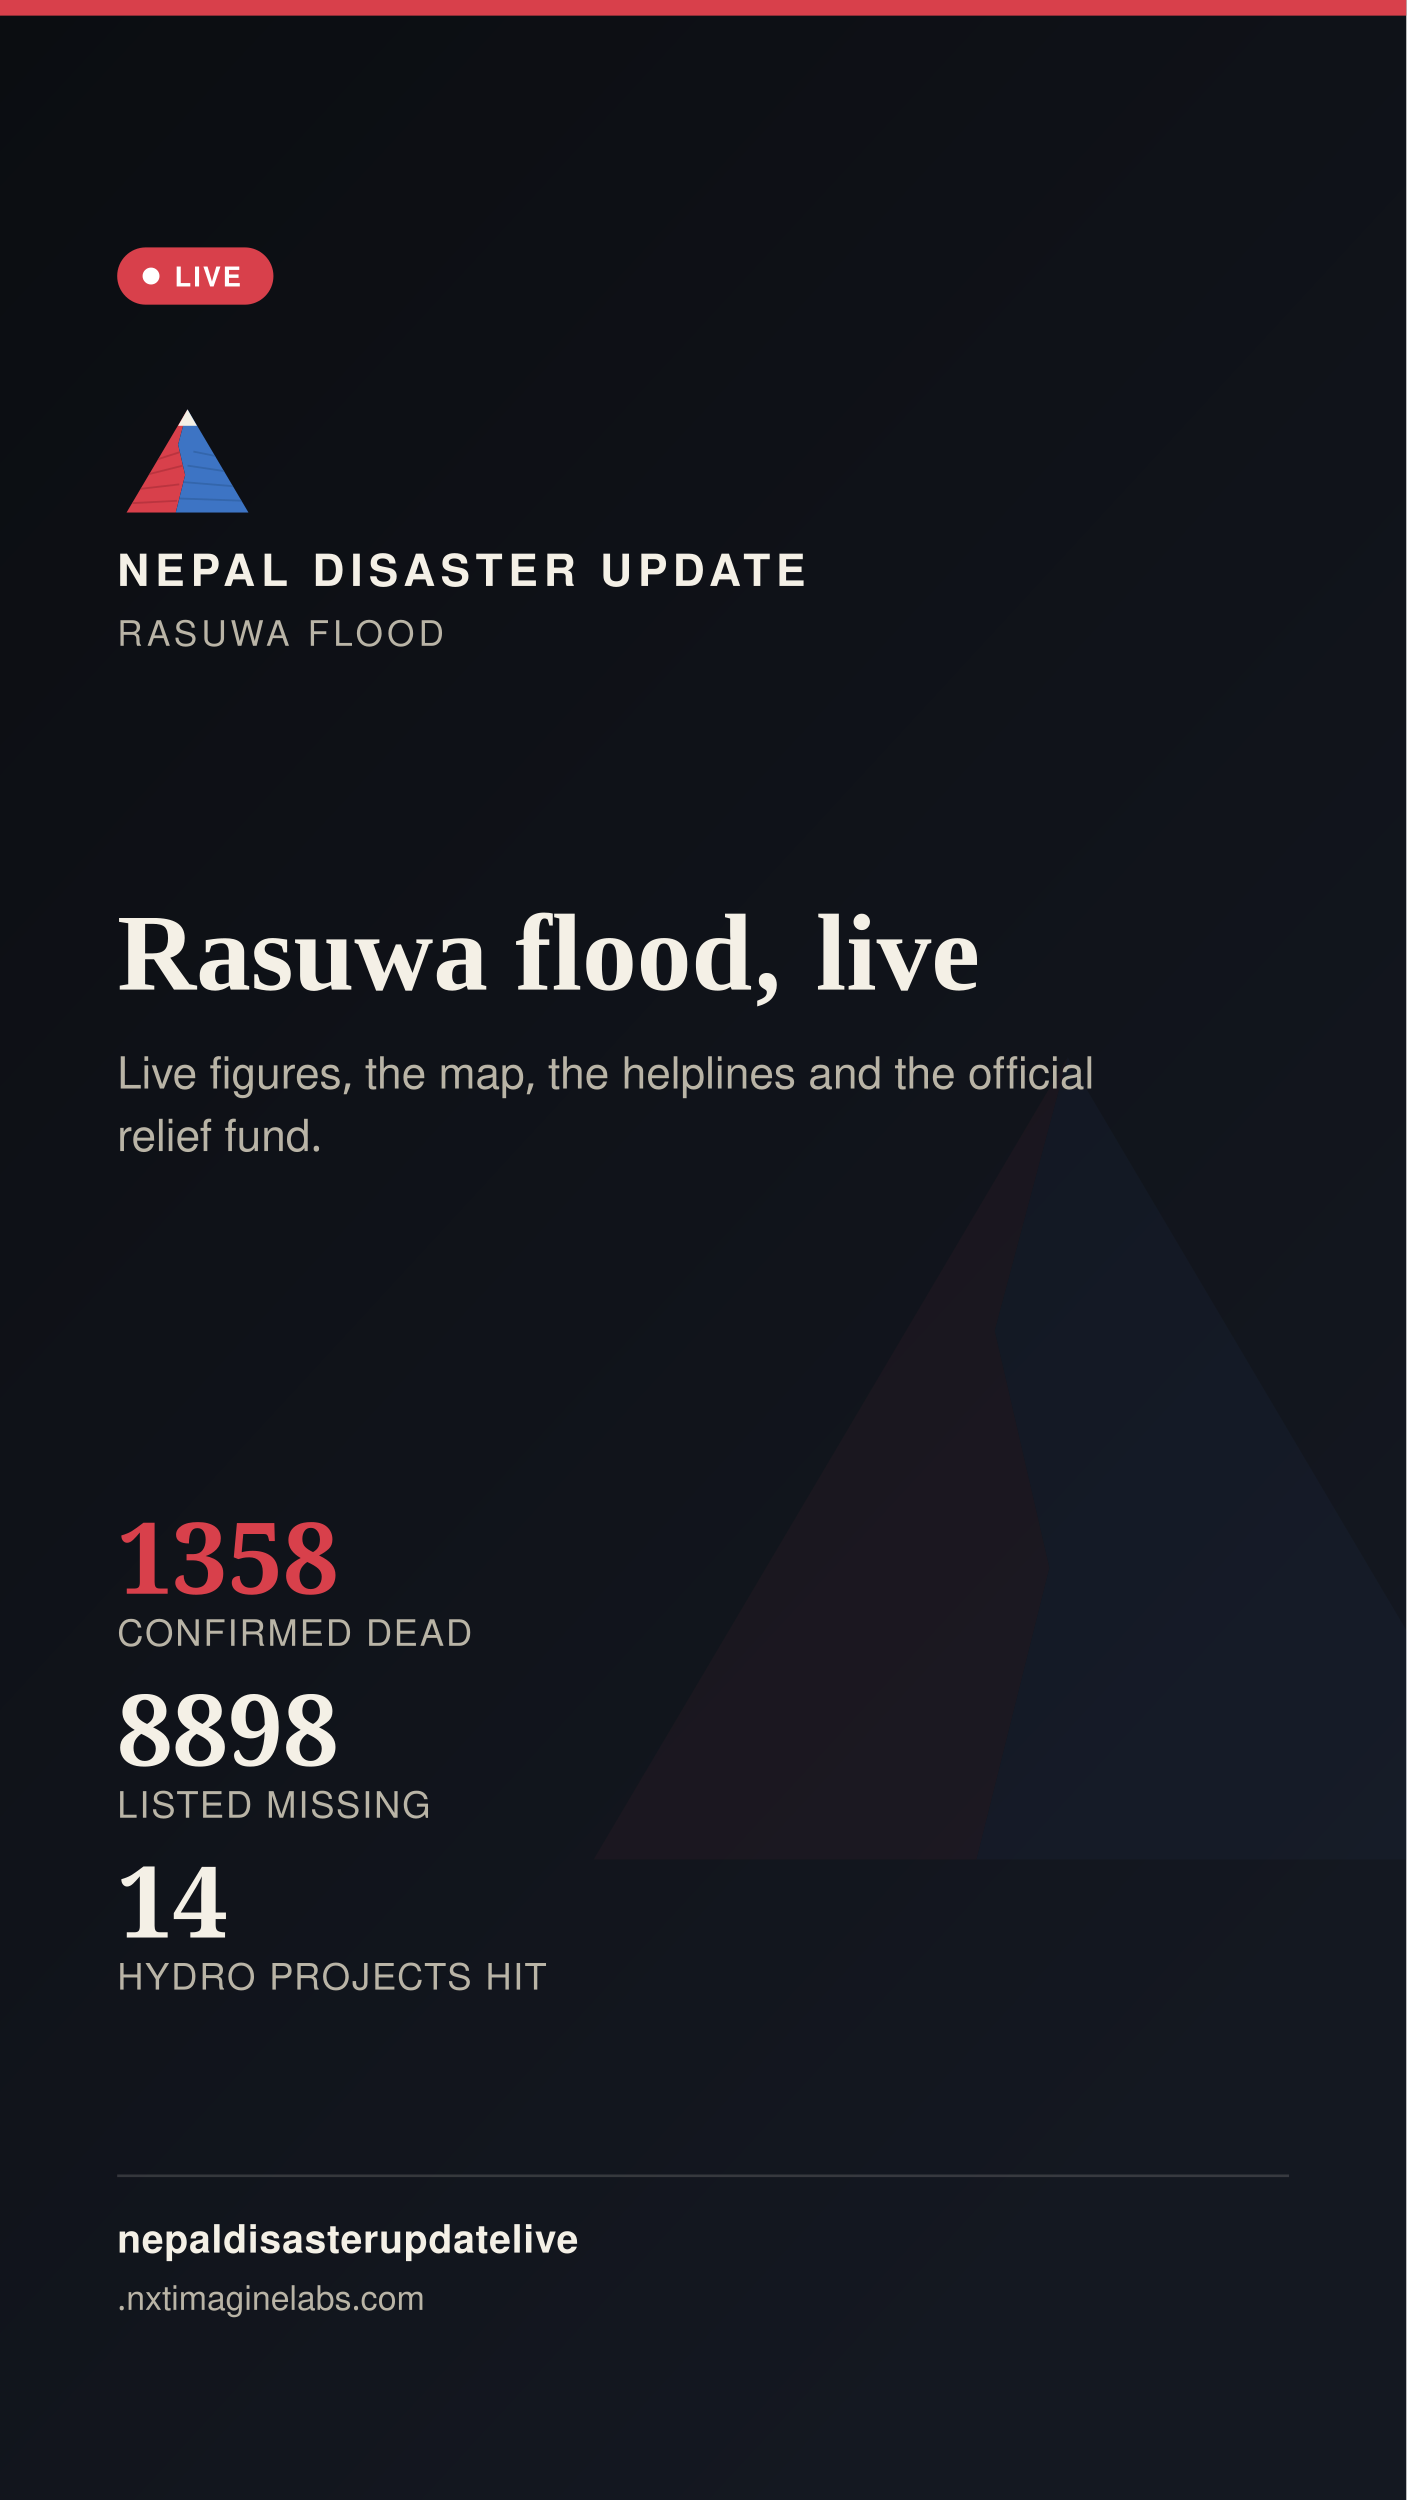
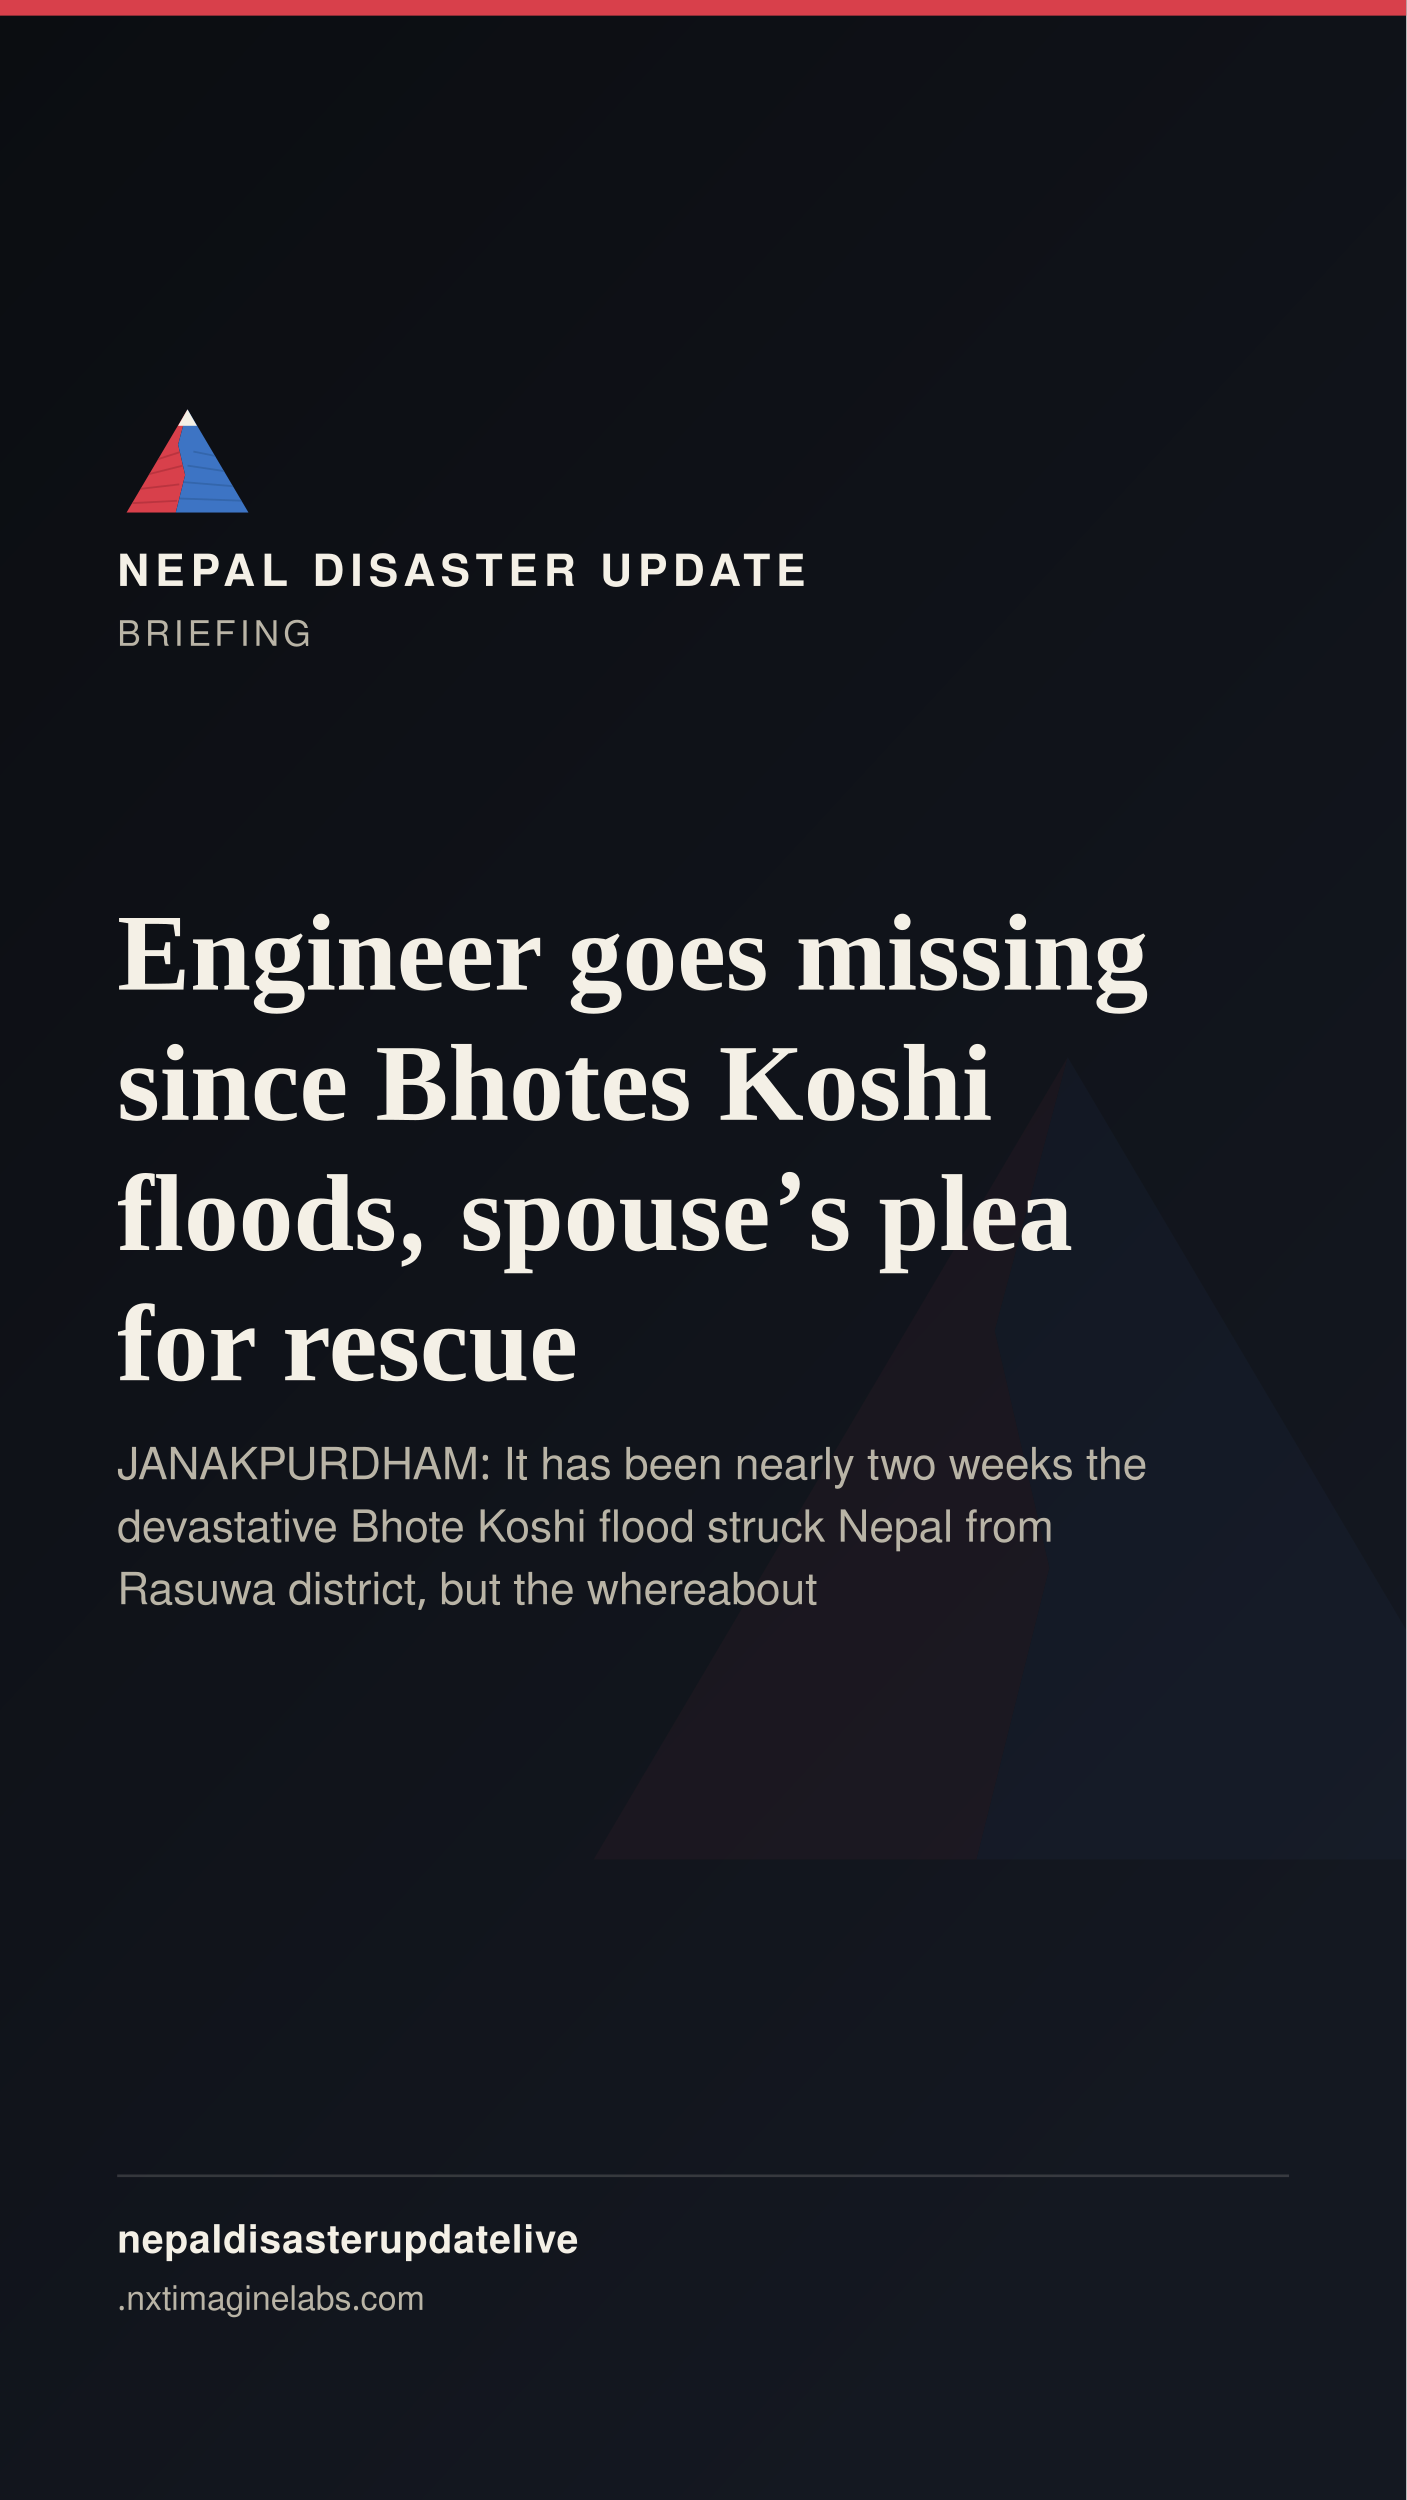
<svg xmlns="http://www.w3.org/2000/svg" width="1080" height="1920" viewBox="0 0 1080 1920">
  <defs>
    <linearGradient id="stbg" x1="0" y1="0" x2="0.6" y2="1">
      <stop offset="0" stop-color="#0B0D11" />
      <stop offset="1" stop-color="#141821" />
    </linearGradient>
  </defs>
  <rect width="1080" height="1920" fill="url(#stbg)" />
  <g transform="translate(400,700) scale(7)" opacity="0.05">
    <polygon points="60,16 52,46 58,72 50,104 8,104" fill="#D8404B" />
    <polygon points="60,16 112,104 50,104 58,72 52,46" fill="#3D74C4" />
  </g>
  <rect x="0" y="0" width="1080" height="12" fill="#D8404B" />
  <g transform="translate(90,300) scale(0.9)">
    <g>
      <defs>
        <clipPath id="ogLs">
          <polygon points="60,16 52,46 58,72 50,104 8,104" />
        </clipPath>
        <clipPath id="ogRs">
          <polygon points="60,16 112,104 50,104 58,72 52,46" />
        </clipPath>
      </defs>
      <polygon points="60,16 52,46 58,72 50,104 8,104" fill="#D8404B" />
      <g clip-path="url(#ogLs)" stroke="#A32A34" stroke-width="1.6" fill="none" opacity="0.55">
        <path d="M30,60 L55,52" />
        <path d="M24,72 L56,64" />
        <path d="M18,84 L53,80" />
        <path d="M13,96 L51,94" />
      </g>
      <polygon points="60,16 112,104 50,104 58,72 52,46" fill="#3D74C4" />
      <g clip-path="url(#ogRs)" stroke="#2A5793" stroke-width="1.6" fill="none" opacity="0.5">
        <path d="M65,52 L95,58" />
        <path d="M60,64 L100,70" />
        <path d="M56,78 L104,82" />
        <path d="M52,92 L108,94" />
      </g>
      <polygon points="60,16 52,30 68,30" fill="#F4F0E6" />
    </g>
  </g>
  <text x="90" y="450" font-family="'Public Sans', 'Noto Sans Devanagari', 'Helvetica Neue', Helvetica, Arial, sans-serif" font-size="34" font-weight="800" letter-spacing="4.6" fill="#F4F0E6">NEPAL DISASTER UPDATE</text>
-   <text x="90" y="496" font-family="'Public Sans', 'Noto Sans Devanagari', 'Helvetica Neue', Helvetica, Arial, sans-serif" font-size="27" letter-spacing="3.2" fill="#B9B4A6">RASUWA FLOOD</text>
-   <g>
-     <rect x="90" y="190" width="120" height="44" rx="22" fill="#D8404B" stroke="none" />
-     <circle cx="116" cy="212" r="6.5" fill="#FFFFFF" />
-     <text x="134" y="220" font-family="'Public Sans', 'Noto Sans Devanagari', 'Helvetica Neue', Helvetica, Arial, sans-serif" font-size="21" font-weight="700" letter-spacing="1.6" fill="#FFFFFF">LIVE</text>
-   </g>
-   <text x="90" y="760" font-family="Newsreader, 'Noto Serif Devanagari', Georgia, 'Times New Roman', serif" font-size="84" font-weight="600" fill="#F4F0E6">Rasuwa flood, live</text>
-   <text x="90" y="836" font-family="'Public Sans', 'Noto Sans Devanagari', 'Helvetica Neue', Helvetica, Arial, sans-serif" font-size="34" fill="#B9B4A6">Live figures, the map, the helplines and the official</text>
-   <text x="90" y="884" font-family="'Public Sans', 'Noto Sans Devanagari', 'Helvetica Neue', Helvetica, Arial, sans-serif" font-size="34" fill="#B9B4A6">relief fund.</text>
-   <g transform="translate(90,1224)">
-     <text x="0" y="0" font-family="Newsreader, 'Noto Serif Devanagari', Georgia, 'Times New Roman', serif" font-size="76" font-weight="600" fill="#D8404B">1358</text>
-     <text x="0" y="40" font-family="'Public Sans', 'Noto Sans Devanagari', 'Helvetica Neue', Helvetica, Arial, sans-serif" font-size="28" letter-spacing="1.4" fill="#B9B4A6">CONFIRMED DEAD</text>
-     <text x="0" y="132" font-family="Newsreader, 'Noto Serif Devanagari', Georgia, 'Times New Roman', serif" font-size="76" font-weight="600" fill="#F4F0E6">8898</text>
-     <text x="0" y="172" font-family="'Public Sans', 'Noto Sans Devanagari', 'Helvetica Neue', Helvetica, Arial, sans-serif" font-size="28" letter-spacing="1.4" fill="#B9B4A6">LISTED MISSING</text>
-     <text x="0" y="264" font-family="Newsreader, 'Noto Serif Devanagari', Georgia, 'Times New Roman', serif" font-size="76" font-weight="600" fill="#F4F0E6">14</text>
-     <text x="0" y="304" font-family="'Public Sans', 'Noto Sans Devanagari', 'Helvetica Neue', Helvetica, Arial, sans-serif" font-size="28" letter-spacing="1.4" fill="#B9B4A6">HYDRO PROJECTS HIT</text>
-   </g>
+   <text x="90" y="496" font-family="'Public Sans', 'Noto Sans Devanagari', 'Helvetica Neue', Helvetica, Arial, sans-serif" font-size="27" letter-spacing="3.2" fill="#B9B4A6">BRIEFING</text>
+   <text x="90" y="760" font-family="Newsreader, 'Noto Serif Devanagari', Georgia, 'Times New Roman', serif" font-size="84" font-weight="600" fill="#F4F0E6">Engineer goes missing</text>
+   <text x="90" y="860" font-family="Newsreader, 'Noto Serif Devanagari', Georgia, 'Times New Roman', serif" font-size="84" font-weight="600" fill="#F4F0E6">since Bhotes Koshi</text>
+   <text x="90" y="960" font-family="Newsreader, 'Noto Serif Devanagari', Georgia, 'Times New Roman', serif" font-size="84" font-weight="600" fill="#F4F0E6">floods, spouse’s plea</text>
+   <text x="90" y="1060" font-family="Newsreader, 'Noto Serif Devanagari', Georgia, 'Times New Roman', serif" font-size="84" font-weight="600" fill="#F4F0E6">for rescue</text>
+   <text x="90" y="1136" font-family="'Public Sans', 'Noto Sans Devanagari', 'Helvetica Neue', Helvetica, Arial, sans-serif" font-size="34" fill="#B9B4A6">JANAKPURDHAM: It has been nearly two weeks the</text>
+   <text x="90" y="1184" font-family="'Public Sans', 'Noto Sans Devanagari', 'Helvetica Neue', Helvetica, Arial, sans-serif" font-size="34" fill="#B9B4A6">devastative Bhote Koshi flood struck Nepal from</text>
+   <text x="90" y="1232" font-family="'Public Sans', 'Noto Sans Devanagari', 'Helvetica Neue', Helvetica, Arial, sans-serif" font-size="34" fill="#B9B4A6">Rasuwa district, but the whereabout</text>
  <rect x="90" y="1670" width="900" height="2" fill="rgba(244,240,230,0.16)" />
  <text x="90" y="1730" font-family="'Public Sans', 'Noto Sans Devanagari', 'Helvetica Neue', Helvetica, Arial, sans-serif" font-size="30" fill="#F4F0E6" font-weight="700" letter-spacing="0.6">nepaldisasterupdatelive</text>
  <text x="90" y="1774" font-family="'Public Sans', 'Noto Sans Devanagari', 'Helvetica Neue', Helvetica, Arial, sans-serif" font-size="26" fill="#B9B4A6">
    .nxtimaginelabs.com</text>
</svg>
